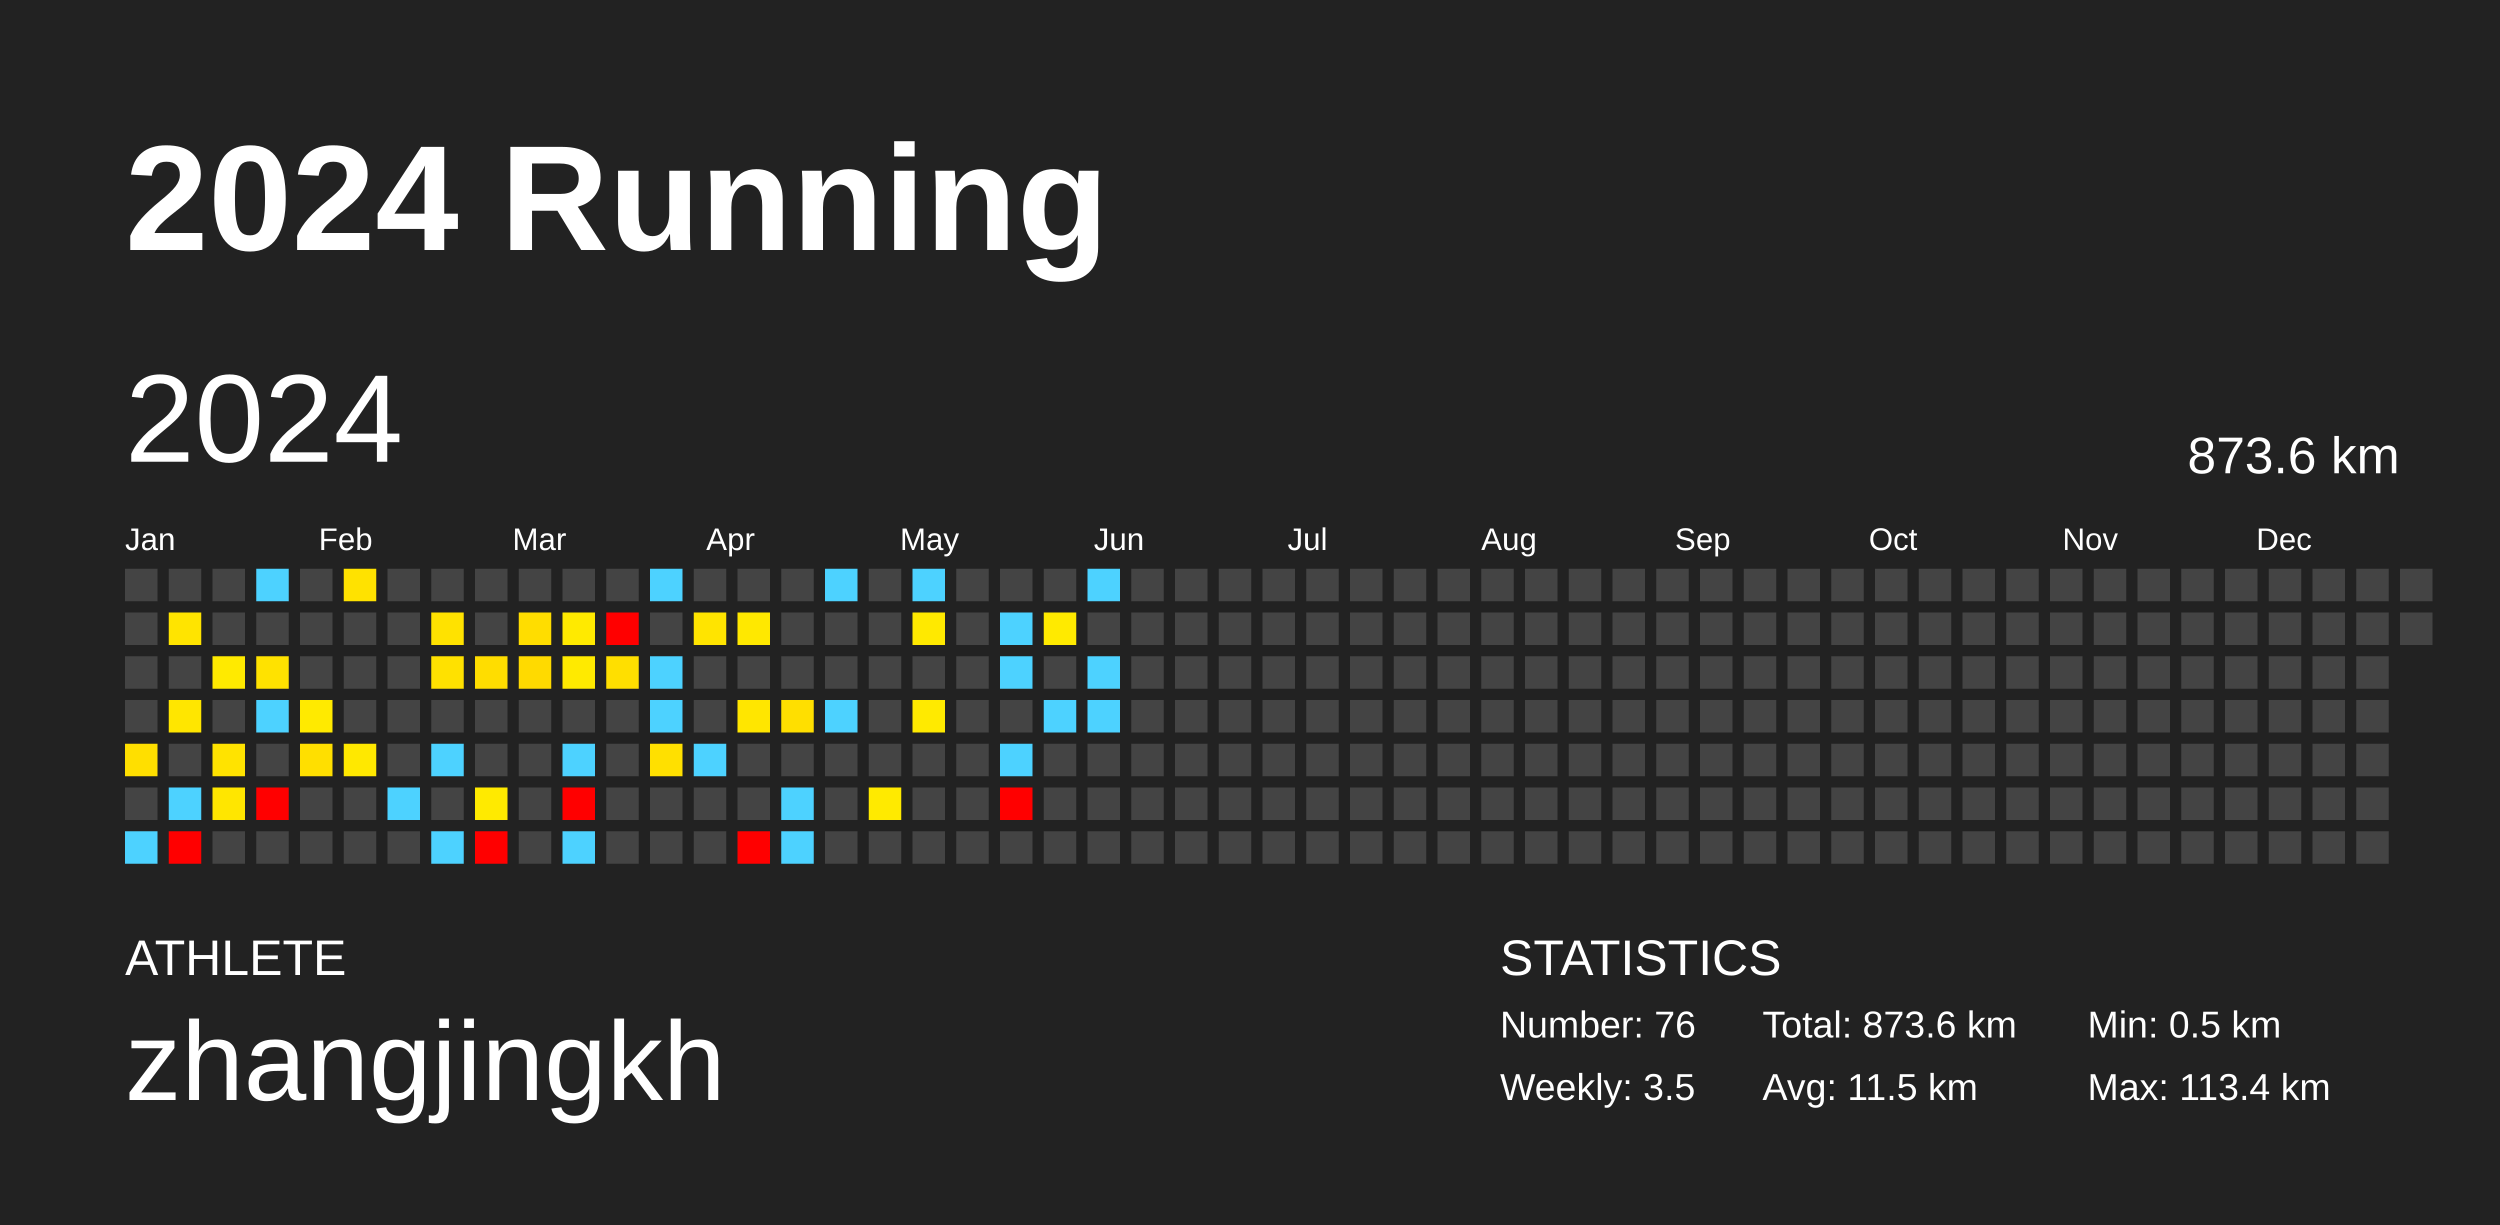
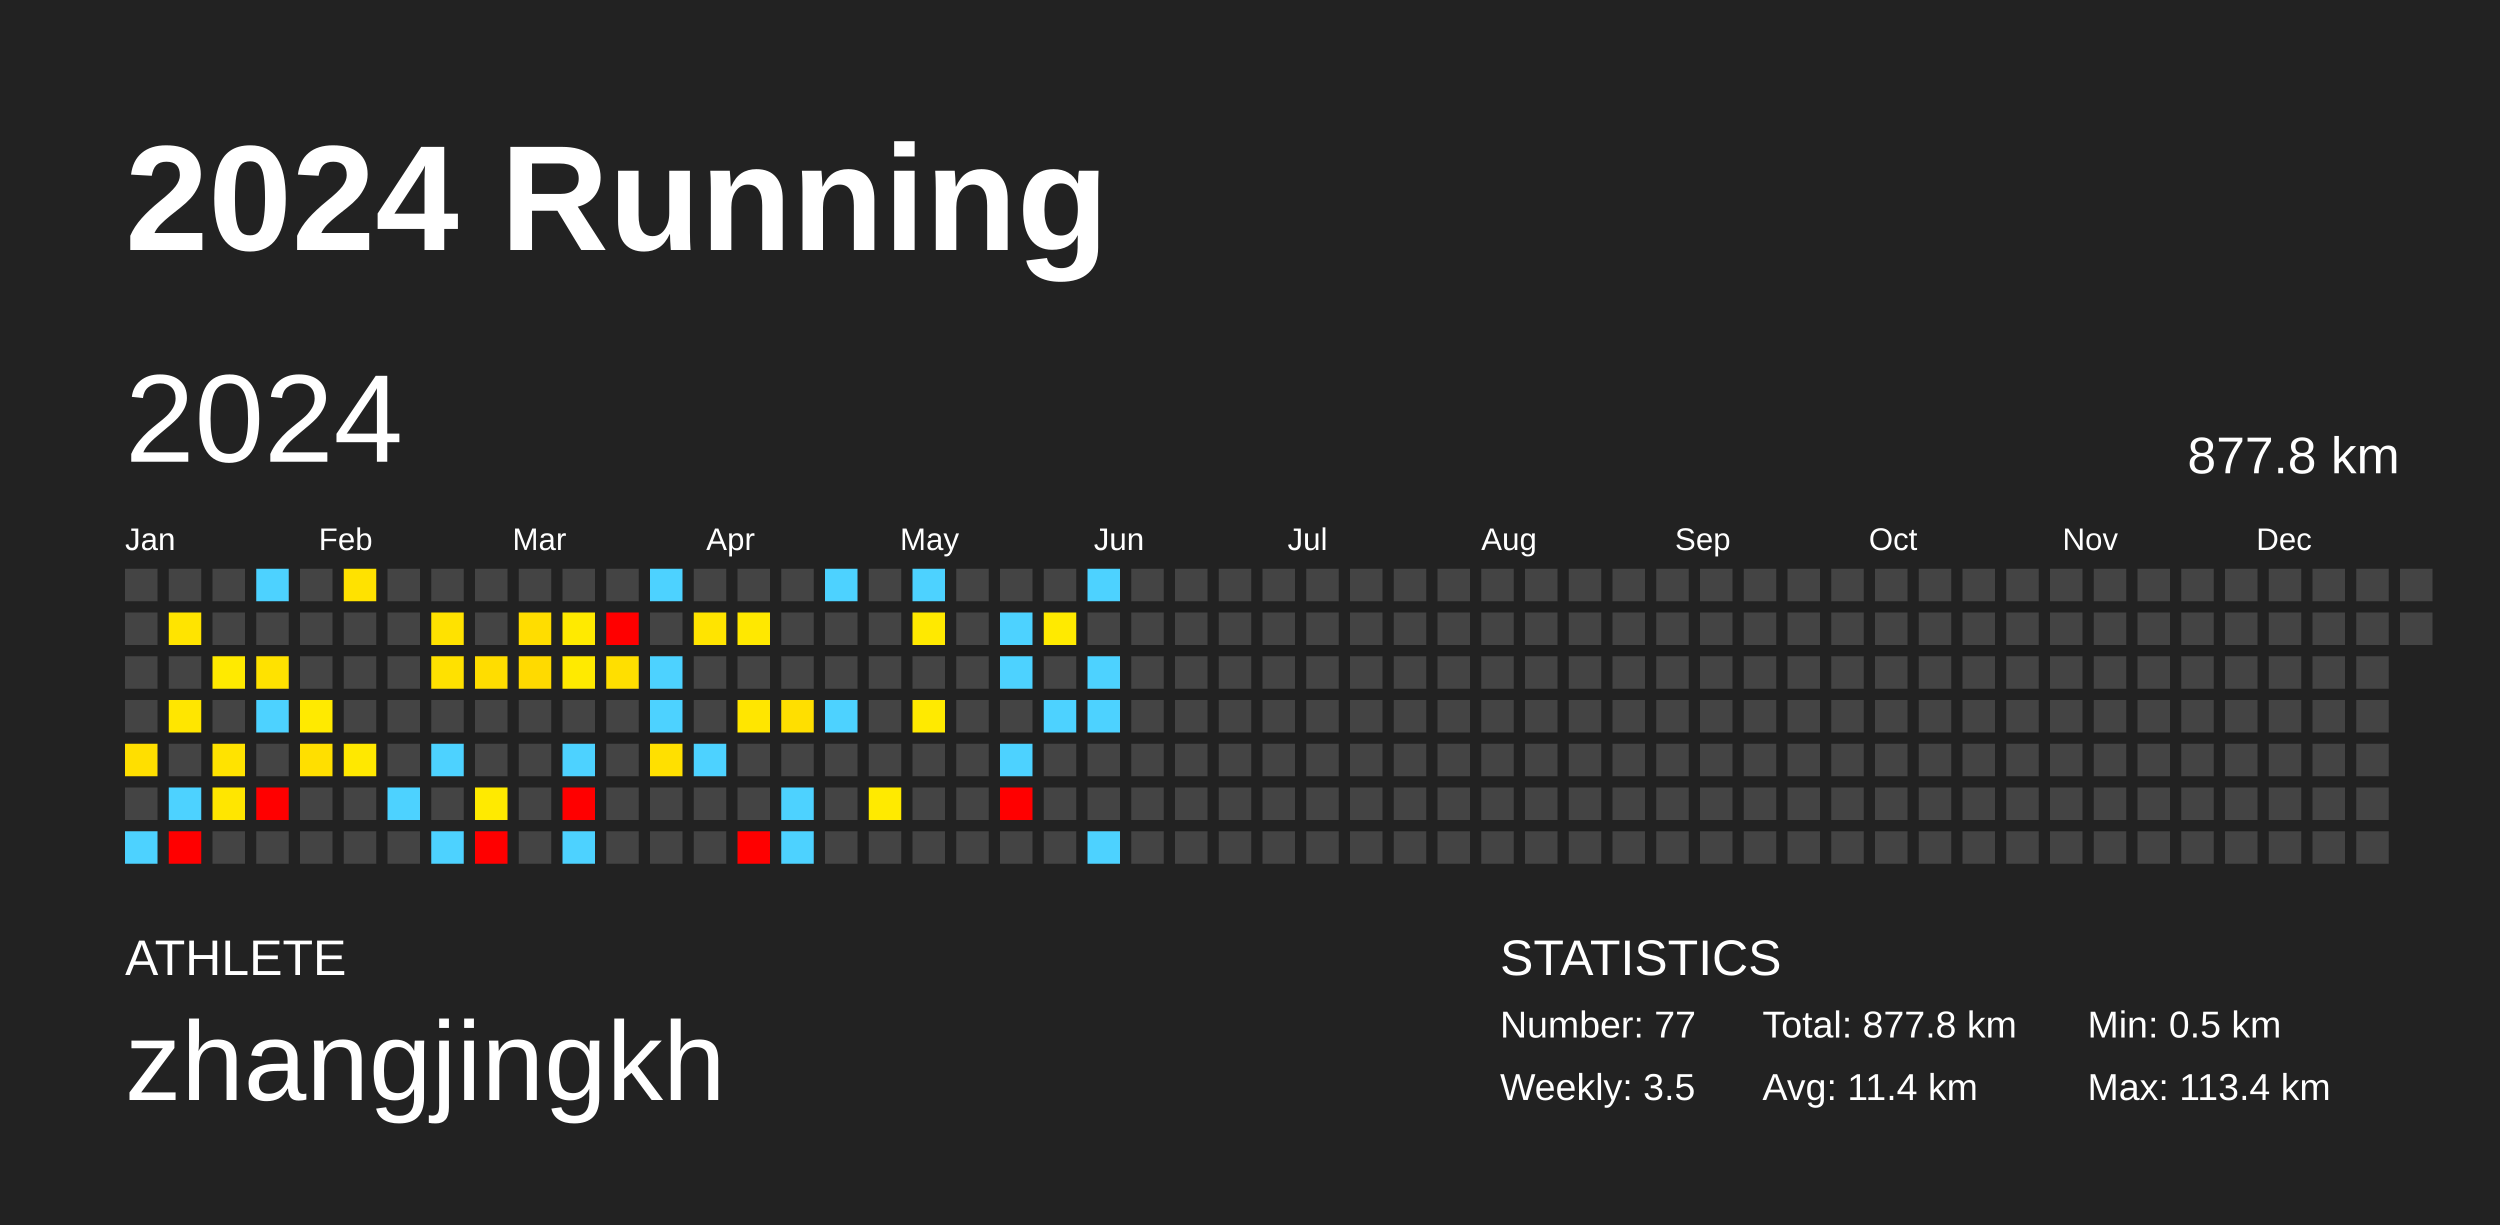
<svg xmlns="http://www.w3.org/2000/svg" baseProfile="full" height="98mm" version="1.1" viewBox="0,0,200,98" width="200mm">
  <defs />
  <rect fill="#222222" height="98" width="200" x="0" y="0" />
  <text fill="#FFFFFF" style="font-size:12px; font-family:Arial; font-weight:bold;" x="10" y="20">2024 Running</text>
  <text fill="#FFFFFF" style="font-size:4px; font-family:Arial" x="10" y="78">ATHLETE</text>
  <text fill="#FFFFFF" style="font-size:9px; font-family:Arial" x="10" y="88">zhangjingkh</text>
  <text fill="#FFFFFF" style="font-size:4px; font-family:Arial" x="120" y="78">STATISTICS</text>
-   <text fill="#FFFFFF" style="font-size:3px; font-family:Arial" x="120" y="83">Number: 76</text>
+   <text fill="#FFFFFF" style="font-size:3px; font-family:Arial" x="120" y="83">Number: 77</text>
  <text fill="#FFFFFF" style="font-size:3px; font-family:Arial" x="120" y="88">Weekly: 3.5</text>
-   <text fill="#FFFFFF" style="font-size:3px; font-family:Arial" x="141" y="83">Total: 873.6 km</text>
-   <text fill="#FFFFFF" style="font-size:3px; font-family:Arial" x="141" y="88">Avg: 11.5 km</text>
+   <text fill="#FFFFFF" style="font-size:3px; font-family:Arial" x="141" y="83">Total: 877.8 km</text>
+   <text fill="#FFFFFF" style="font-size:3px; font-family:Arial" x="141" y="88">Avg: 11.4 km</text>
  <text fill="#FFFFFF" style="font-size:3px; font-family:Arial" x="167" y="83">Min: 0.5 km</text>
  <text fill="#FFFFFF" style="font-size:3px; font-family:Arial" x="167" y="88">Max: 113.4 km</text>
  <text dominant-baseline="hanging" fill="#FFFFFF" style="font-size:10.0px; font-family:Arial;" x="10" y="30">2024</text>
-   <text dominant-baseline="hanging" fill="#FFFFFF" style="font-size:4.125px; font-family:Arial;" x="175" y="35">873.6 km</text>
+   <text dominant-baseline="hanging" fill="#FFFFFF" style="font-size:4.125px; font-family:Arial;" x="175" y="35">877.8 km</text>
  <text fill="#FFFFFF" style="font-size:2.5px; font-family:Arial" x="10.0" y="44">Jan</text>
  <text fill="#FFFFFF" style="font-size:2.5px; font-family:Arial" x="25.5" y="44">Feb</text>
  <text fill="#FFFFFF" style="font-size:2.5px; font-family:Arial" x="41.0" y="44">Mar</text>
  <text fill="#FFFFFF" style="font-size:2.5px; font-family:Arial" x="56.5" y="44">Apr</text>
  <text fill="#FFFFFF" style="font-size:2.5px; font-family:Arial" x="72.0" y="44">May</text>
  <text fill="#FFFFFF" style="font-size:2.5px; font-family:Arial" x="87.5" y="44">Jun</text>
  <text fill="#FFFFFF" style="font-size:2.5px; font-family:Arial" x="103.0" y="44">Jul</text>
  <text fill="#FFFFFF" style="font-size:2.5px; font-family:Arial" x="118.5" y="44">Aug</text>
  <text fill="#FFFFFF" style="font-size:2.5px; font-family:Arial" x="134.0" y="44">Sep</text>
  <text fill="#FFFFFF" style="font-size:2.5px; font-family:Arial" x="149.5" y="44">Oct</text>
  <text fill="#FFFFFF" style="font-size:2.5px; font-family:Arial" x="165.0" y="44">Nov</text>
  <text fill="#FFFFFF" style="font-size:2.5px; font-family:Arial" x="180.5" y="44">Dec</text>
  <rect fill="#444444" height="2.6" width="2.6" x="10.0" y="45.5" />
  <rect fill="#444444" height="2.6" width="2.6" x="10.0" y="49.0" />
  <rect fill="#444444" height="2.6" width="2.6" x="10.0" y="52.5" />
  <rect fill="#444444" height="2.6" width="2.6" x="10.0" y="56.0" />
  <rect fill="#ffdf00" height="2.6" width="2.6" x="10.0" y="59.5" />
  <rect fill="#444444" height="2.6" width="2.6" x="10.0" y="63.0" />
  <rect fill="#4dd2ff" height="2.6" width="2.6" x="10.0" y="66.5" />
  <rect fill="#444444" height="2.6" width="2.6" x="13.5" y="45.5" />
  <rect fill="#ffe400" height="2.6" width="2.6" x="13.5" y="49.0" />
  <rect fill="#444444" height="2.6" width="2.6" x="13.5" y="52.5" />
  <rect fill="#ffe600" height="2.6" width="2.6" x="13.5" y="56.0" />
  <rect fill="#444444" height="2.6" width="2.6" x="13.5" y="59.5" />
  <rect fill="#4dd2ff" height="2.6" width="2.6" x="13.5" y="63.0" />
  <rect fill="red" height="2.6" width="2.6" x="13.5" y="66.5" />
  <rect fill="#444444" height="2.6" width="2.6" x="17.0" y="45.5" />
  <rect fill="#444444" height="2.6" width="2.6" x="17.0" y="49.0" />
  <rect fill="#ffea00" height="2.6" width="2.6" x="17.0" y="52.5" />
  <rect fill="#444444" height="2.6" width="2.6" x="17.0" y="56.0" />
  <rect fill="#ffe300" height="2.6" width="2.6" x="17.0" y="59.5" />
  <rect fill="#ffe600" height="2.6" width="2.6" x="17.0" y="63.0" />
  <rect fill="#444444" height="2.6" width="2.6" x="17.0" y="66.5" />
  <rect fill="#4dd2ff" height="2.6" width="2.6" x="20.5" y="45.5" />
  <rect fill="#444444" height="2.6" width="2.6" x="20.5" y="49.0" />
  <rect fill="#ffe200" height="2.6" width="2.6" x="20.5" y="52.5" />
  <rect fill="#4dd2ff" height="2.6" width="2.6" x="20.5" y="56.0" />
  <rect fill="#444444" height="2.6" width="2.6" x="20.5" y="59.5" />
  <rect fill="red" height="2.6" width="2.6" x="20.5" y="63.0" />
  <rect fill="#444444" height="2.6" width="2.6" x="20.5" y="66.5" />
  <rect fill="#444444" height="2.6" width="2.6" x="24.0" y="45.5" />
  <rect fill="#444444" height="2.6" width="2.6" x="24.0" y="49.0" />
  <rect fill="#444444" height="2.6" width="2.6" x="24.0" y="52.5" />
  <rect fill="#ffea00" height="2.6" width="2.6" x="24.0" y="56.0" />
  <rect fill="#ffdf00" height="2.6" width="2.6" x="24.0" y="59.5" />
  <rect fill="#444444" height="2.6" width="2.6" x="24.0" y="63.0" />
  <rect fill="#444444" height="2.6" width="2.6" x="24.0" y="66.5" />
  <rect fill="#ffe200" height="2.6" width="2.6" x="27.5" y="45.5" />
  <rect fill="#444444" height="2.6" width="2.6" x="27.5" y="49.0" />
  <rect fill="#444444" height="2.6" width="2.6" x="27.5" y="52.5" />
  <rect fill="#444444" height="2.6" width="2.6" x="27.5" y="56.0" />
  <rect fill="#ffe800" height="2.6" width="2.6" x="27.5" y="59.5" />
  <rect fill="#444444" height="2.6" width="2.6" x="27.5" y="63.0" />
  <rect fill="#444444" height="2.6" width="2.6" x="27.5" y="66.5" />
  <rect fill="#444444" height="2.6" width="2.6" x="31.0" y="45.5" />
  <rect fill="#444444" height="2.6" width="2.6" x="31.0" y="49.0" />
  <rect fill="#444444" height="2.6" width="2.6" x="31.0" y="52.5" />
  <rect fill="#444444" height="2.6" width="2.6" x="31.0" y="56.0" />
  <rect fill="#444444" height="2.6" width="2.6" x="31.0" y="59.5" />
  <rect fill="#4dd2ff" height="2.6" width="2.6" x="31.0" y="63.0" />
  <rect fill="#444444" height="2.6" width="2.6" x="31.0" y="66.5" />
  <rect fill="#444444" height="2.6" width="2.6" x="34.5" y="45.5" />
  <rect fill="#ffe200" height="2.6" width="2.6" x="34.5" y="49.0" />
  <rect fill="#ffe100" height="2.6" width="2.6" x="34.5" y="52.5" />
  <rect fill="#444444" height="2.6" width="2.6" x="34.5" y="56.0" />
  <rect fill="#4dd2ff" height="2.6" width="2.6" x="34.5" y="59.5" />
  <rect fill="#444444" height="2.6" width="2.6" x="34.5" y="63.0" />
  <rect fill="#4dd2ff" height="2.6" width="2.6" x="34.5" y="66.5" />
  <rect fill="#444444" height="2.6" width="2.6" x="38.0" y="45.5" />
  <rect fill="#444444" height="2.6" width="2.6" x="38.0" y="49.0" />
  <rect fill="#ffdd00" height="2.6" width="2.6" x="38.0" y="52.5" />
  <rect fill="#444444" height="2.6" width="2.6" x="38.0" y="56.0" />
  <rect fill="#444444" height="2.6" width="2.6" x="38.0" y="59.5" />
  <rect fill="#ffea00" height="2.6" width="2.6" x="38.0" y="63.0" />
  <rect fill="red" height="2.6" width="2.6" x="38.0" y="66.5" />
  <rect fill="#444444" height="2.6" width="2.6" x="41.5" y="45.5" />
  <rect fill="#ffdd00" height="2.6" width="2.6" x="41.5" y="49.0" />
  <rect fill="#ffda00" height="2.6" width="2.6" x="41.5" y="52.5" />
  <rect fill="#444444" height="2.6" width="2.6" x="41.5" y="56.0" />
  <rect fill="#444444" height="2.6" width="2.6" x="41.5" y="59.5" />
  <rect fill="#444444" height="2.6" width="2.6" x="41.5" y="63.0" />
  <rect fill="#444444" height="2.6" width="2.6" x="41.5" y="66.5" />
  <rect fill="#444444" height="2.6" width="2.6" x="45.0" y="45.5" />
  <rect fill="#ffea00" height="2.6" width="2.6" x="45.0" y="49.0" />
  <rect fill="#ffea00" height="2.6" width="2.6" x="45.0" y="52.5" />
  <rect fill="#444444" height="2.6" width="2.6" x="45.0" y="56.0" />
  <rect fill="#4dd2ff" height="2.6" width="2.6" x="45.0" y="59.5" />
  <rect fill="red" height="2.6" width="2.6" x="45.0" y="63.0" />
  <rect fill="#4dd2ff" height="2.6" width="2.6" x="45.0" y="66.5" />
  <rect fill="#444444" height="2.6" width="2.6" x="48.5" y="45.5" />
  <rect fill="red" height="2.6" width="2.6" x="48.5" y="49.0" />
  <rect fill="#ffdf00" height="2.6" width="2.6" x="48.5" y="52.5" />
  <rect fill="#444444" height="2.6" width="2.6" x="48.5" y="56.0" />
  <rect fill="#444444" height="2.6" width="2.6" x="48.5" y="59.5" />
  <rect fill="#444444" height="2.6" width="2.6" x="48.5" y="63.0" />
  <rect fill="#444444" height="2.6" width="2.6" x="48.5" y="66.5" />
  <rect fill="#4dd2ff" height="2.6" width="2.6" x="52.0" y="45.5" />
  <rect fill="#444444" height="2.6" width="2.6" x="52.0" y="49.0" />
  <rect fill="#4dd2ff" height="2.6" width="2.6" x="52.0" y="52.5" />
  <rect fill="#4dd2ff" height="2.6" width="2.6" x="52.0" y="56.0" />
  <rect fill="#ffe000" height="2.6" width="2.6" x="52.0" y="59.5" />
  <rect fill="#444444" height="2.6" width="2.6" x="52.0" y="63.0" />
  <rect fill="#444444" height="2.6" width="2.6" x="52.0" y="66.5" />
  <rect fill="#444444" height="2.6" width="2.6" x="55.5" y="45.5" />
  <rect fill="#ffe400" height="2.6" width="2.6" x="55.5" y="49.0" />
  <rect fill="#444444" height="2.6" width="2.6" x="55.5" y="52.5" />
  <rect fill="#444444" height="2.6" width="2.6" x="55.5" y="56.0" />
  <rect fill="#4dd2ff" height="2.6" width="2.6" x="55.5" y="59.5" />
  <rect fill="#444444" height="2.6" width="2.6" x="55.5" y="63.0" />
  <rect fill="#444444" height="2.6" width="2.6" x="55.5" y="66.5" />
  <rect fill="#444444" height="2.6" width="2.6" x="59.0" y="45.5" />
  <rect fill="#ffe800" height="2.6" width="2.6" x="59.0" y="49.0" />
  <rect fill="#444444" height="2.6" width="2.6" x="59.0" y="52.5" />
  <rect fill="#ffe600" height="2.6" width="2.6" x="59.0" y="56.0" />
  <rect fill="#444444" height="2.6" width="2.6" x="59.0" y="59.5" />
  <rect fill="#444444" height="2.6" width="2.6" x="59.0" y="63.0" />
  <rect fill="red" height="2.6" width="2.6" x="59.0" y="66.5" />
  <rect fill="#444444" height="2.6" width="2.6" x="62.5" y="45.5" />
  <rect fill="#444444" height="2.6" width="2.6" x="62.5" y="49.0" />
  <rect fill="#444444" height="2.6" width="2.6" x="62.5" y="52.5" />
  <rect fill="#ffdf00" height="2.6" width="2.6" x="62.5" y="56.0" />
  <rect fill="#444444" height="2.6" width="2.6" x="62.5" y="59.5" />
  <rect fill="#4dd2ff" height="2.6" width="2.6" x="62.5" y="63.0" />
  <rect fill="#4dd2ff" height="2.6" width="2.6" x="62.5" y="66.5" />
  <rect fill="#4dd2ff" height="2.6" width="2.6" x="66.0" y="45.5" />
  <rect fill="#444444" height="2.6" width="2.6" x="66.0" y="49.0" />
  <rect fill="#444444" height="2.6" width="2.6" x="66.0" y="52.5" />
  <rect fill="#4dd2ff" height="2.6" width="2.6" x="66.0" y="56.0" />
  <rect fill="#444444" height="2.6" width="2.6" x="66.0" y="59.5" />
  <rect fill="#444444" height="2.6" width="2.6" x="66.0" y="63.0" />
  <rect fill="#444444" height="2.6" width="2.6" x="66.0" y="66.5" />
  <rect fill="#444444" height="2.6" width="2.6" x="69.5" y="45.5" />
  <rect fill="#444444" height="2.6" width="2.6" x="69.5" y="49.0" />
  <rect fill="#444444" height="2.6" width="2.6" x="69.5" y="52.5" />
  <rect fill="#444444" height="2.6" width="2.6" x="69.5" y="56.0" />
  <rect fill="#444444" height="2.6" width="2.6" x="69.5" y="59.5" />
  <rect fill="#ffea00" height="2.6" width="2.6" x="69.5" y="63.0" />
  <rect fill="#444444" height="2.6" width="2.6" x="69.5" y="66.5" />
  <rect fill="#4dd2ff" height="2.6" width="2.6" x="73.0" y="45.5" />
  <rect fill="#ffe900" height="2.6" width="2.6" x="73.0" y="49.0" />
  <rect fill="#444444" height="2.6" width="2.6" x="73.0" y="52.5" />
  <rect fill="#ffea00" height="2.6" width="2.6" x="73.0" y="56.0" />
  <rect fill="#444444" height="2.6" width="2.6" x="73.0" y="59.5" />
  <rect fill="#444444" height="2.6" width="2.6" x="73.0" y="63.0" />
  <rect fill="#444444" height="2.6" width="2.6" x="73.0" y="66.5" />
  <rect fill="#444444" height="2.6" width="2.6" x="76.5" y="45.5" />
  <rect fill="#444444" height="2.6" width="2.6" x="76.5" y="49.0" />
  <rect fill="#444444" height="2.6" width="2.6" x="76.5" y="52.5" />
  <rect fill="#444444" height="2.6" width="2.6" x="76.5" y="56.0" />
  <rect fill="#444444" height="2.6" width="2.6" x="76.5" y="59.5" />
  <rect fill="#444444" height="2.6" width="2.6" x="76.5" y="63.0" />
  <rect fill="#444444" height="2.6" width="2.6" x="76.5" y="66.5" />
  <rect fill="#444444" height="2.6" width="2.6" x="80.0" y="45.5" />
  <rect fill="#4dd2ff" height="2.6" width="2.6" x="80.0" y="49.0" />
  <rect fill="#4dd2ff" height="2.6" width="2.6" x="80.0" y="52.5" />
  <rect fill="#444444" height="2.6" width="2.6" x="80.0" y="56.0" />
  <rect fill="#4dd2ff" height="2.6" width="2.6" x="80.0" y="59.5" />
  <rect fill="red" height="2.6" width="2.6" x="80.0" y="63.0" />
  <rect fill="#444444" height="2.6" width="2.6" x="80.0" y="66.5" />
  <rect fill="#444444" height="2.6" width="2.6" x="83.5" y="45.5" />
  <rect fill="#ffea00" height="2.6" width="2.6" x="83.5" y="49.0" />
  <rect fill="#444444" height="2.6" width="2.6" x="83.5" y="52.5" />
  <rect fill="#4dd2ff" height="2.6" width="2.6" x="83.5" y="56.0" />
  <rect fill="#444444" height="2.6" width="2.6" x="83.5" y="59.5" />
  <rect fill="#444444" height="2.6" width="2.6" x="83.5" y="63.0" />
  <rect fill="#444444" height="2.6" width="2.6" x="83.5" y="66.5" />
  <rect fill="#4dd2ff" height="2.6" width="2.6" x="87.0" y="45.5" />
  <rect fill="#444444" height="2.6" width="2.6" x="87.0" y="49.0" />
  <rect fill="#4dd2ff" height="2.6" width="2.6" x="87.0" y="52.5" />
  <rect fill="#4dd2ff" height="2.6" width="2.6" x="87.0" y="56.0" />
  <rect fill="#444444" height="2.6" width="2.6" x="87.0" y="59.5" />
  <rect fill="#444444" height="2.6" width="2.6" x="87.0" y="63.0" />
-   <rect fill="#444444" height="2.6" width="2.6" x="87.0" y="66.5" />
+   <rect fill="#4dd2ff" height="2.6" width="2.6" x="87.0" y="66.5" />
  <rect fill="#444444" height="2.6" width="2.6" x="90.5" y="45.5" />
  <rect fill="#444444" height="2.6" width="2.6" x="90.5" y="49.0" />
  <rect fill="#444444" height="2.6" width="2.6" x="90.5" y="52.5" />
  <rect fill="#444444" height="2.6" width="2.6" x="90.5" y="56.0" />
  <rect fill="#444444" height="2.6" width="2.6" x="90.5" y="59.5" />
  <rect fill="#444444" height="2.6" width="2.6" x="90.5" y="63.0" />
  <rect fill="#444444" height="2.6" width="2.6" x="90.5" y="66.5" />
  <rect fill="#444444" height="2.6" width="2.6" x="94.0" y="45.5" />
  <rect fill="#444444" height="2.6" width="2.6" x="94.0" y="49.0" />
  <rect fill="#444444" height="2.6" width="2.6" x="94.0" y="52.5" />
  <rect fill="#444444" height="2.6" width="2.6" x="94.0" y="56.0" />
  <rect fill="#444444" height="2.6" width="2.6" x="94.0" y="59.5" />
  <rect fill="#444444" height="2.6" width="2.6" x="94.0" y="63.0" />
  <rect fill="#444444" height="2.6" width="2.6" x="94.0" y="66.5" />
  <rect fill="#444444" height="2.6" width="2.6" x="97.5" y="45.5" />
  <rect fill="#444444" height="2.6" width="2.6" x="97.5" y="49.0" />
  <rect fill="#444444" height="2.6" width="2.6" x="97.5" y="52.5" />
  <rect fill="#444444" height="2.6" width="2.6" x="97.5" y="56.0" />
  <rect fill="#444444" height="2.6" width="2.6" x="97.5" y="59.5" />
  <rect fill="#444444" height="2.6" width="2.6" x="97.5" y="63.0" />
  <rect fill="#444444" height="2.6" width="2.6" x="97.5" y="66.5" />
  <rect fill="#444444" height="2.6" width="2.6" x="101.0" y="45.5" />
  <rect fill="#444444" height="2.6" width="2.6" x="101.0" y="49.0" />
  <rect fill="#444444" height="2.6" width="2.6" x="101.0" y="52.5" />
  <rect fill="#444444" height="2.6" width="2.6" x="101.0" y="56.0" />
  <rect fill="#444444" height="2.6" width="2.6" x="101.0" y="59.5" />
  <rect fill="#444444" height="2.6" width="2.6" x="101.0" y="63.0" />
  <rect fill="#444444" height="2.6" width="2.6" x="101.0" y="66.5" />
  <rect fill="#444444" height="2.6" width="2.6" x="104.5" y="45.5" />
  <rect fill="#444444" height="2.6" width="2.6" x="104.5" y="49.0" />
  <rect fill="#444444" height="2.6" width="2.6" x="104.5" y="52.5" />
  <rect fill="#444444" height="2.6" width="2.6" x="104.5" y="56.0" />
  <rect fill="#444444" height="2.6" width="2.6" x="104.5" y="59.5" />
  <rect fill="#444444" height="2.6" width="2.6" x="104.5" y="63.0" />
  <rect fill="#444444" height="2.6" width="2.6" x="104.5" y="66.5" />
  <rect fill="#444444" height="2.6" width="2.6" x="108.0" y="45.5" />
  <rect fill="#444444" height="2.6" width="2.6" x="108.0" y="49.0" />
  <rect fill="#444444" height="2.6" width="2.6" x="108.0" y="52.5" />
  <rect fill="#444444" height="2.6" width="2.6" x="108.0" y="56.0" />
  <rect fill="#444444" height="2.6" width="2.6" x="108.0" y="59.5" />
  <rect fill="#444444" height="2.6" width="2.6" x="108.0" y="63.0" />
  <rect fill="#444444" height="2.6" width="2.6" x="108.0" y="66.5" />
  <rect fill="#444444" height="2.6" width="2.6" x="111.5" y="45.5" />
  <rect fill="#444444" height="2.6" width="2.6" x="111.5" y="49.0" />
  <rect fill="#444444" height="2.6" width="2.6" x="111.5" y="52.5" />
  <rect fill="#444444" height="2.6" width="2.6" x="111.5" y="56.0" />
  <rect fill="#444444" height="2.6" width="2.6" x="111.5" y="59.5" />
  <rect fill="#444444" height="2.6" width="2.6" x="111.5" y="63.0" />
  <rect fill="#444444" height="2.6" width="2.6" x="111.5" y="66.5" />
  <rect fill="#444444" height="2.6" width="2.6" x="115.0" y="45.5" />
  <rect fill="#444444" height="2.6" width="2.6" x="115.0" y="49.0" />
  <rect fill="#444444" height="2.6" width="2.6" x="115.0" y="52.5" />
  <rect fill="#444444" height="2.6" width="2.6" x="115.0" y="56.0" />
  <rect fill="#444444" height="2.6" width="2.6" x="115.0" y="59.5" />
  <rect fill="#444444" height="2.6" width="2.6" x="115.0" y="63.0" />
  <rect fill="#444444" height="2.6" width="2.6" x="115.0" y="66.5" />
  <rect fill="#444444" height="2.6" width="2.6" x="118.5" y="45.5" />
  <rect fill="#444444" height="2.6" width="2.6" x="118.5" y="49.0" />
  <rect fill="#444444" height="2.6" width="2.6" x="118.5" y="52.5" />
  <rect fill="#444444" height="2.6" width="2.6" x="118.5" y="56.0" />
  <rect fill="#444444" height="2.6" width="2.6" x="118.5" y="59.5" />
  <rect fill="#444444" height="2.6" width="2.6" x="118.5" y="63.0" />
  <rect fill="#444444" height="2.6" width="2.6" x="118.5" y="66.5" />
  <rect fill="#444444" height="2.6" width="2.6" x="122.0" y="45.5" />
  <rect fill="#444444" height="2.6" width="2.6" x="122.0" y="49.0" />
  <rect fill="#444444" height="2.6" width="2.6" x="122.0" y="52.5" />
  <rect fill="#444444" height="2.6" width="2.6" x="122.0" y="56.0" />
  <rect fill="#444444" height="2.6" width="2.6" x="122.0" y="59.5" />
  <rect fill="#444444" height="2.6" width="2.6" x="122.0" y="63.0" />
  <rect fill="#444444" height="2.6" width="2.6" x="122.0" y="66.5" />
  <rect fill="#444444" height="2.6" width="2.6" x="125.5" y="45.5" />
  <rect fill="#444444" height="2.6" width="2.6" x="125.5" y="49.0" />
  <rect fill="#444444" height="2.6" width="2.6" x="125.5" y="52.5" />
  <rect fill="#444444" height="2.6" width="2.6" x="125.5" y="56.0" />
  <rect fill="#444444" height="2.6" width="2.6" x="125.5" y="59.5" />
  <rect fill="#444444" height="2.6" width="2.6" x="125.5" y="63.0" />
  <rect fill="#444444" height="2.6" width="2.6" x="125.5" y="66.5" />
  <rect fill="#444444" height="2.6" width="2.6" x="129.0" y="45.5" />
  <rect fill="#444444" height="2.6" width="2.6" x="129.0" y="49.0" />
  <rect fill="#444444" height="2.6" width="2.6" x="129.0" y="52.5" />
  <rect fill="#444444" height="2.6" width="2.6" x="129.0" y="56.0" />
  <rect fill="#444444" height="2.6" width="2.6" x="129.0" y="59.5" />
  <rect fill="#444444" height="2.6" width="2.6" x="129.0" y="63.0" />
  <rect fill="#444444" height="2.6" width="2.6" x="129.0" y="66.5" />
  <rect fill="#444444" height="2.6" width="2.6" x="132.5" y="45.5" />
  <rect fill="#444444" height="2.6" width="2.6" x="132.5" y="49.0" />
  <rect fill="#444444" height="2.6" width="2.6" x="132.5" y="52.5" />
  <rect fill="#444444" height="2.6" width="2.6" x="132.5" y="56.0" />
  <rect fill="#444444" height="2.6" width="2.6" x="132.5" y="59.5" />
  <rect fill="#444444" height="2.6" width="2.6" x="132.5" y="63.0" />
  <rect fill="#444444" height="2.6" width="2.6" x="132.5" y="66.5" />
  <rect fill="#444444" height="2.6" width="2.6" x="136.0" y="45.5" />
  <rect fill="#444444" height="2.6" width="2.6" x="136.0" y="49.0" />
  <rect fill="#444444" height="2.6" width="2.6" x="136.0" y="52.5" />
  <rect fill="#444444" height="2.6" width="2.6" x="136.0" y="56.0" />
  <rect fill="#444444" height="2.6" width="2.6" x="136.0" y="59.5" />
  <rect fill="#444444" height="2.6" width="2.6" x="136.0" y="63.0" />
  <rect fill="#444444" height="2.6" width="2.6" x="136.0" y="66.5" />
  <rect fill="#444444" height="2.6" width="2.6" x="139.5" y="45.5" />
  <rect fill="#444444" height="2.6" width="2.6" x="139.5" y="49.0" />
  <rect fill="#444444" height="2.6" width="2.6" x="139.5" y="52.5" />
  <rect fill="#444444" height="2.6" width="2.6" x="139.5" y="56.0" />
  <rect fill="#444444" height="2.6" width="2.6" x="139.5" y="59.5" />
  <rect fill="#444444" height="2.6" width="2.6" x="139.5" y="63.0" />
  <rect fill="#444444" height="2.6" width="2.6" x="139.5" y="66.5" />
  <rect fill="#444444" height="2.6" width="2.6" x="143.0" y="45.5" />
  <rect fill="#444444" height="2.6" width="2.6" x="143.0" y="49.0" />
  <rect fill="#444444" height="2.6" width="2.6" x="143.0" y="52.5" />
  <rect fill="#444444" height="2.6" width="2.6" x="143.0" y="56.0" />
  <rect fill="#444444" height="2.6" width="2.6" x="143.0" y="59.5" />
  <rect fill="#444444" height="2.6" width="2.6" x="143.0" y="63.0" />
  <rect fill="#444444" height="2.6" width="2.6" x="143.0" y="66.5" />
  <rect fill="#444444" height="2.6" width="2.6" x="146.5" y="45.5" />
  <rect fill="#444444" height="2.6" width="2.6" x="146.5" y="49.0" />
  <rect fill="#444444" height="2.6" width="2.6" x="146.5" y="52.5" />
  <rect fill="#444444" height="2.6" width="2.6" x="146.5" y="56.0" />
  <rect fill="#444444" height="2.6" width="2.6" x="146.5" y="59.5" />
  <rect fill="#444444" height="2.6" width="2.6" x="146.5" y="63.0" />
  <rect fill="#444444" height="2.6" width="2.6" x="146.5" y="66.5" />
  <rect fill="#444444" height="2.6" width="2.6" x="150.0" y="45.5" />
  <rect fill="#444444" height="2.6" width="2.6" x="150.0" y="49.0" />
  <rect fill="#444444" height="2.6" width="2.6" x="150.0" y="52.5" />
  <rect fill="#444444" height="2.6" width="2.6" x="150.0" y="56.0" />
  <rect fill="#444444" height="2.6" width="2.6" x="150.0" y="59.5" />
  <rect fill="#444444" height="2.6" width="2.6" x="150.0" y="63.0" />
  <rect fill="#444444" height="2.6" width="2.6" x="150.0" y="66.5" />
  <rect fill="#444444" height="2.6" width="2.6" x="153.5" y="45.5" />
  <rect fill="#444444" height="2.6" width="2.6" x="153.5" y="49.0" />
  <rect fill="#444444" height="2.6" width="2.6" x="153.5" y="52.5" />
  <rect fill="#444444" height="2.6" width="2.6" x="153.5" y="56.0" />
  <rect fill="#444444" height="2.6" width="2.6" x="153.5" y="59.5" />
  <rect fill="#444444" height="2.6" width="2.6" x="153.5" y="63.0" />
  <rect fill="#444444" height="2.6" width="2.6" x="153.5" y="66.5" />
  <rect fill="#444444" height="2.6" width="2.6" x="157.0" y="45.5" />
  <rect fill="#444444" height="2.6" width="2.6" x="157.0" y="49.0" />
  <rect fill="#444444" height="2.6" width="2.6" x="157.0" y="52.5" />
  <rect fill="#444444" height="2.6" width="2.6" x="157.0" y="56.0" />
  <rect fill="#444444" height="2.6" width="2.6" x="157.0" y="59.5" />
  <rect fill="#444444" height="2.6" width="2.6" x="157.0" y="63.0" />
  <rect fill="#444444" height="2.6" width="2.6" x="157.0" y="66.5" />
  <rect fill="#444444" height="2.6" width="2.6" x="160.5" y="45.5" />
  <rect fill="#444444" height="2.6" width="2.6" x="160.5" y="49.0" />
  <rect fill="#444444" height="2.6" width="2.6" x="160.5" y="52.5" />
  <rect fill="#444444" height="2.6" width="2.6" x="160.5" y="56.0" />
  <rect fill="#444444" height="2.6" width="2.6" x="160.5" y="59.5" />
  <rect fill="#444444" height="2.6" width="2.6" x="160.5" y="63.0" />
  <rect fill="#444444" height="2.6" width="2.6" x="160.5" y="66.5" />
  <rect fill="#444444" height="2.6" width="2.6" x="164.0" y="45.5" />
  <rect fill="#444444" height="2.6" width="2.6" x="164.0" y="49.0" />
  <rect fill="#444444" height="2.6" width="2.6" x="164.0" y="52.5" />
  <rect fill="#444444" height="2.6" width="2.6" x="164.0" y="56.0" />
  <rect fill="#444444" height="2.6" width="2.6" x="164.0" y="59.5" />
  <rect fill="#444444" height="2.6" width="2.6" x="164.0" y="63.0" />
  <rect fill="#444444" height="2.6" width="2.6" x="164.0" y="66.5" />
  <rect fill="#444444" height="2.6" width="2.6" x="167.5" y="45.5" />
  <rect fill="#444444" height="2.6" width="2.6" x="167.5" y="49.0" />
  <rect fill="#444444" height="2.6" width="2.6" x="167.5" y="52.5" />
  <rect fill="#444444" height="2.6" width="2.6" x="167.5" y="56.0" />
  <rect fill="#444444" height="2.6" width="2.6" x="167.5" y="59.5" />
  <rect fill="#444444" height="2.6" width="2.6" x="167.5" y="63.0" />
  <rect fill="#444444" height="2.6" width="2.6" x="167.5" y="66.5" />
  <rect fill="#444444" height="2.6" width="2.6" x="171.0" y="45.5" />
  <rect fill="#444444" height="2.6" width="2.6" x="171.0" y="49.0" />
  <rect fill="#444444" height="2.6" width="2.6" x="171.0" y="52.5" />
  <rect fill="#444444" height="2.6" width="2.6" x="171.0" y="56.0" />
  <rect fill="#444444" height="2.6" width="2.6" x="171.0" y="59.5" />
  <rect fill="#444444" height="2.6" width="2.6" x="171.0" y="63.0" />
  <rect fill="#444444" height="2.6" width="2.6" x="171.0" y="66.5" />
  <rect fill="#444444" height="2.6" width="2.6" x="174.5" y="45.5" />
  <rect fill="#444444" height="2.6" width="2.6" x="174.5" y="49.0" />
  <rect fill="#444444" height="2.6" width="2.6" x="174.5" y="52.5" />
  <rect fill="#444444" height="2.6" width="2.6" x="174.5" y="56.0" />
  <rect fill="#444444" height="2.6" width="2.6" x="174.5" y="59.5" />
  <rect fill="#444444" height="2.6" width="2.6" x="174.5" y="63.0" />
  <rect fill="#444444" height="2.6" width="2.6" x="174.5" y="66.5" />
  <rect fill="#444444" height="2.6" width="2.6" x="178.0" y="45.5" />
  <rect fill="#444444" height="2.6" width="2.6" x="178.0" y="49.0" />
  <rect fill="#444444" height="2.6" width="2.6" x="178.0" y="52.5" />
  <rect fill="#444444" height="2.6" width="2.6" x="178.0" y="56.0" />
  <rect fill="#444444" height="2.6" width="2.6" x="178.0" y="59.5" />
  <rect fill="#444444" height="2.6" width="2.6" x="178.0" y="63.0" />
  <rect fill="#444444" height="2.6" width="2.6" x="178.0" y="66.5" />
  <rect fill="#444444" height="2.6" width="2.6" x="181.5" y="45.5" />
  <rect fill="#444444" height="2.6" width="2.6" x="181.5" y="49.0" />
  <rect fill="#444444" height="2.6" width="2.6" x="181.5" y="52.5" />
  <rect fill="#444444" height="2.6" width="2.6" x="181.5" y="56.0" />
  <rect fill="#444444" height="2.6" width="2.6" x="181.5" y="59.5" />
  <rect fill="#444444" height="2.6" width="2.6" x="181.5" y="63.0" />
  <rect fill="#444444" height="2.6" width="2.6" x="181.5" y="66.5" />
  <rect fill="#444444" height="2.6" width="2.6" x="185.0" y="45.5" />
  <rect fill="#444444" height="2.6" width="2.6" x="185.0" y="49.0" />
  <rect fill="#444444" height="2.6" width="2.6" x="185.0" y="52.5" />
  <rect fill="#444444" height="2.6" width="2.6" x="185.0" y="56.0" />
  <rect fill="#444444" height="2.6" width="2.6" x="185.0" y="59.5" />
  <rect fill="#444444" height="2.6" width="2.6" x="185.0" y="63.0" />
  <rect fill="#444444" height="2.6" width="2.6" x="185.0" y="66.5" />
  <rect fill="#444444" height="2.6" width="2.6" x="188.5" y="45.5" />
  <rect fill="#444444" height="2.6" width="2.6" x="188.5" y="49.0" />
  <rect fill="#444444" height="2.6" width="2.6" x="188.5" y="52.5" />
  <rect fill="#444444" height="2.6" width="2.6" x="188.5" y="56.0" />
  <rect fill="#444444" height="2.6" width="2.6" x="188.5" y="59.5" />
  <rect fill="#444444" height="2.6" width="2.6" x="188.5" y="63.0" />
  <rect fill="#444444" height="2.6" width="2.6" x="188.5" y="66.5" />
  <rect fill="#444444" height="2.6" width="2.6" x="192.0" y="45.5" />
  <rect fill="#444444" height="2.6" width="2.6" x="192.0" y="49.0" />
</svg>
